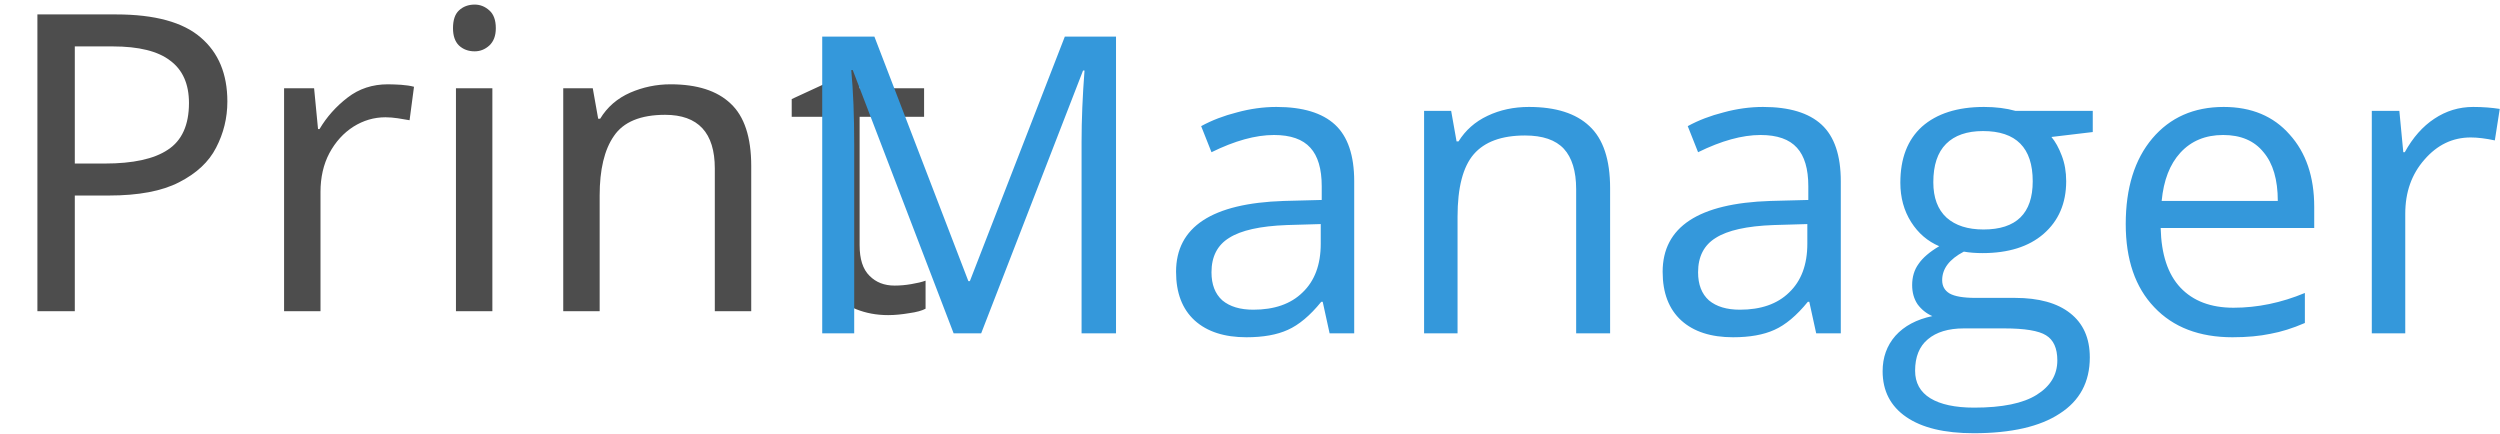
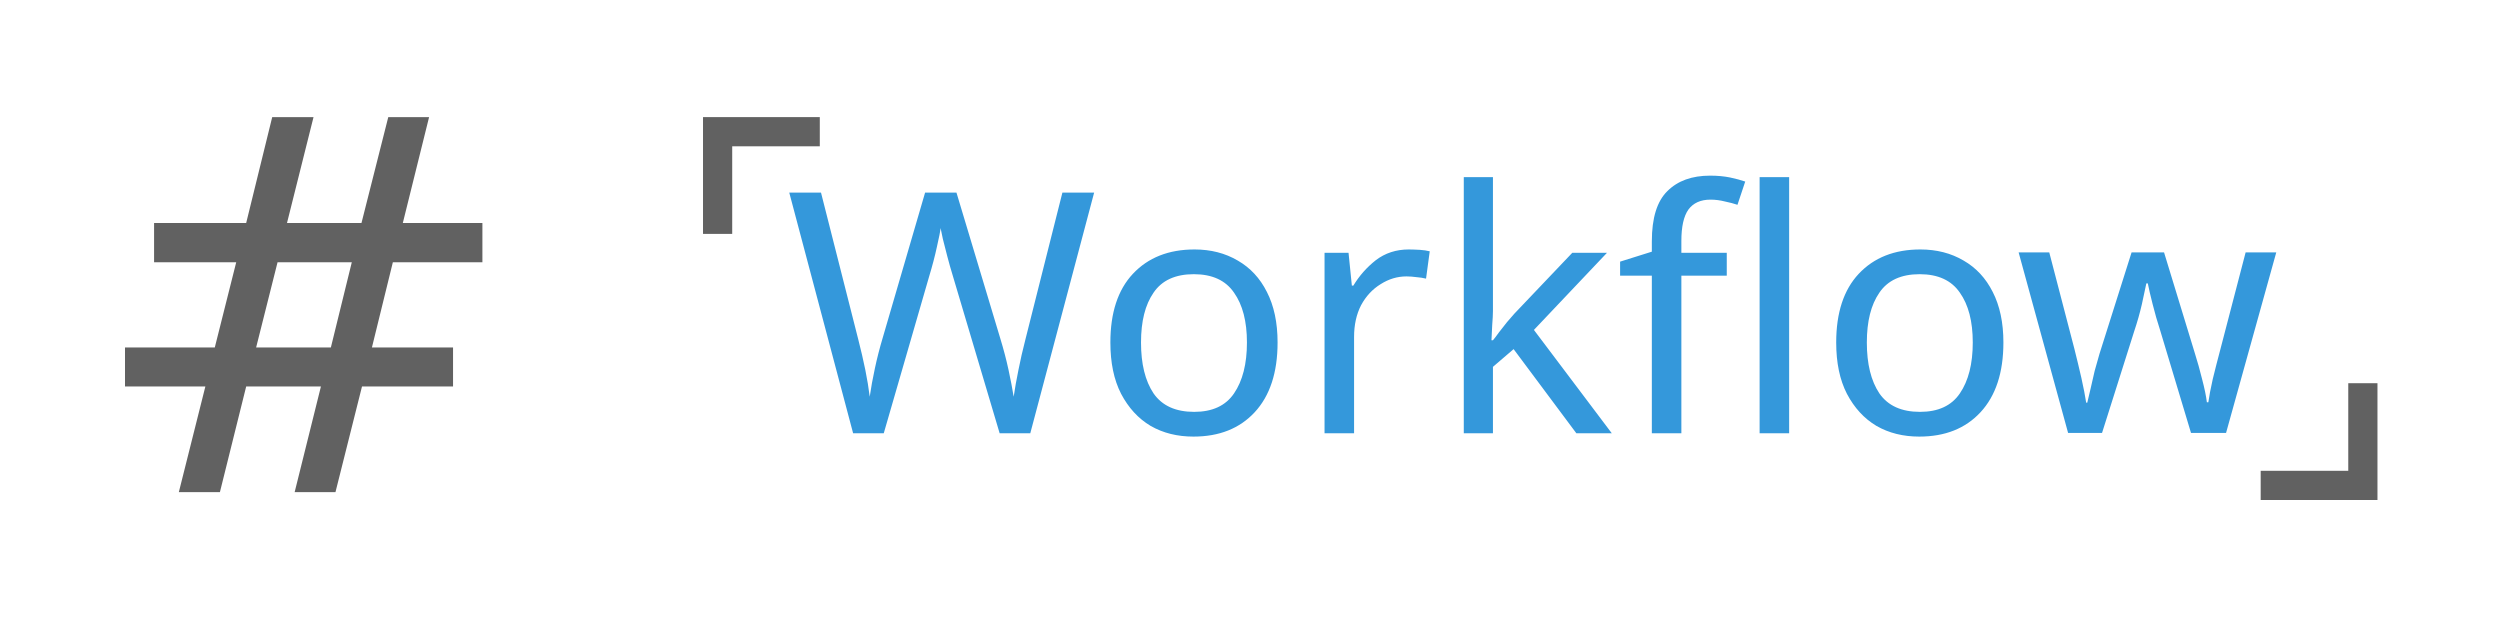
- <svg xmlns="http://www.w3.org/2000/svg" width="300" height="52" viewBox="0 0 79.375 13.758" version="1.1" id="svg8">
+ <svg xmlns="http://www.w3.org/2000/svg" width="400" height="100" viewBox="0 0 105.833 26.458" version="1.1" id="svg8">
  <defs id="defs2" />
-   <g id="layer1" transform="translate(-1.4185889e-8,-283.2417)">
-     <text xml:space="preserve" style="font-style:normal;font-weight:normal;font-size:13.205px;line-height:1.25;font-family:sans-serif;letter-spacing:0px;word-spacing:0px;fill:#4d4d4d;fill-opacity:1;stroke:none;stroke-width:0.33" x="-0.092" y="293.122" id="text817" transform="scale(0.9999988,1.000001)">
-       <tspan id="tspan815" x="-0.092" y="293.122" style="font-style:normal;font-variant:normal;font-weight:normal;font-stretch:normal;font-family:'Dancing Script OT';-inkscape-font-specification:'Dancing Script OT';fill:#4d4d4d;stroke-width:0.33">Print</tspan>
+   <g id="layer1" transform="translate(10.67769,-276.5216)">
+     <path id="path1449" style="font-style:normal;font-weight:normal;font-size:medium;line-height:1.25;font-family:sans-serif;letter-spacing:0px;word-spacing:0px;fill:#616161;fill-opacity:1;stroke:none;stroke-width:0.553" d="m 4.215,287.624 h -3.143 l -0.907,3.607 H 3.329 Z m -1.62,-6.145 -1.123,4.482 h 3.153 l 1.134,-4.482 h 1.728 l -1.112,4.482 h 3.369 v 1.663 H 5.953 l -0.886,3.607 h 3.434 v 1.652 H 4.647 l -1.123,4.471 H 1.796 l 1.112,-4.471 h -3.164 l -1.112,4.471 h -1.739 l 1.123,-4.471 h -3.402 v -1.652 h 3.801 l 0.907,-3.607 H -4.155 v -1.663 h 3.899 l 1.102,-4.482 z" />
+     <text xml:space="preserve" style="font-style:normal;font-weight:normal;font-size:14.267px;line-height:1.25;font-family:sans-serif;letter-spacing:0px;word-spacing:0px;fill:#000000;fill-opacity:1;stroke:none;stroke-width:0.357" x="22.564" y="294.864" id="text5364">
+       <tspan id="tspan5362" x="22.564" y="294.864" style="fill:#3498db;fill-opacity:1;stroke-width:0.357">Workflow</tspan>
    </text>
-     <text xml:space="preserve" style="font-style:normal;font-weight:normal;font-size:13.205px;line-height:1.25;font-family:sans-serif;letter-spacing:0px;word-spacing:0px;fill:#3498db;fill-opacity:1;stroke:none;stroke-width:0.33" x="24.807" y="293.827" id="text821" transform="scale(0.9999988,1.000001)">
-       <tspan id="tspan819" x="24.807" y="293.827" style="font-style:normal;font-variant:normal;font-weight:normal;font-stretch:normal;font-family:'Open Sans';-inkscape-font-specification:'Open Sans';fill:#3498db;fill-opacity:1;stroke-width:0.33">Manager</tspan>
-     </text>
+     <path style="fill:#616161;fill-opacity:1;stroke:none;stroke-width:0.124;stroke-miterlimit:4;stroke-dasharray:none" d="m 19.083,281.479 v 4.944 h 1.236 v -3.708 h 3.708 v -1.236 z" id="rect5369" />
+     <path style="fill:#616161;fill-opacity:1;stroke:none;stroke-width:0.124;stroke-miterlimit:4;stroke-dasharray:none" d="m 89.968,297.688 v -4.944 h -1.236 v 3.708 h -3.708 v 1.236 z" id="rect5369-0" />
  </g>
</svg>
